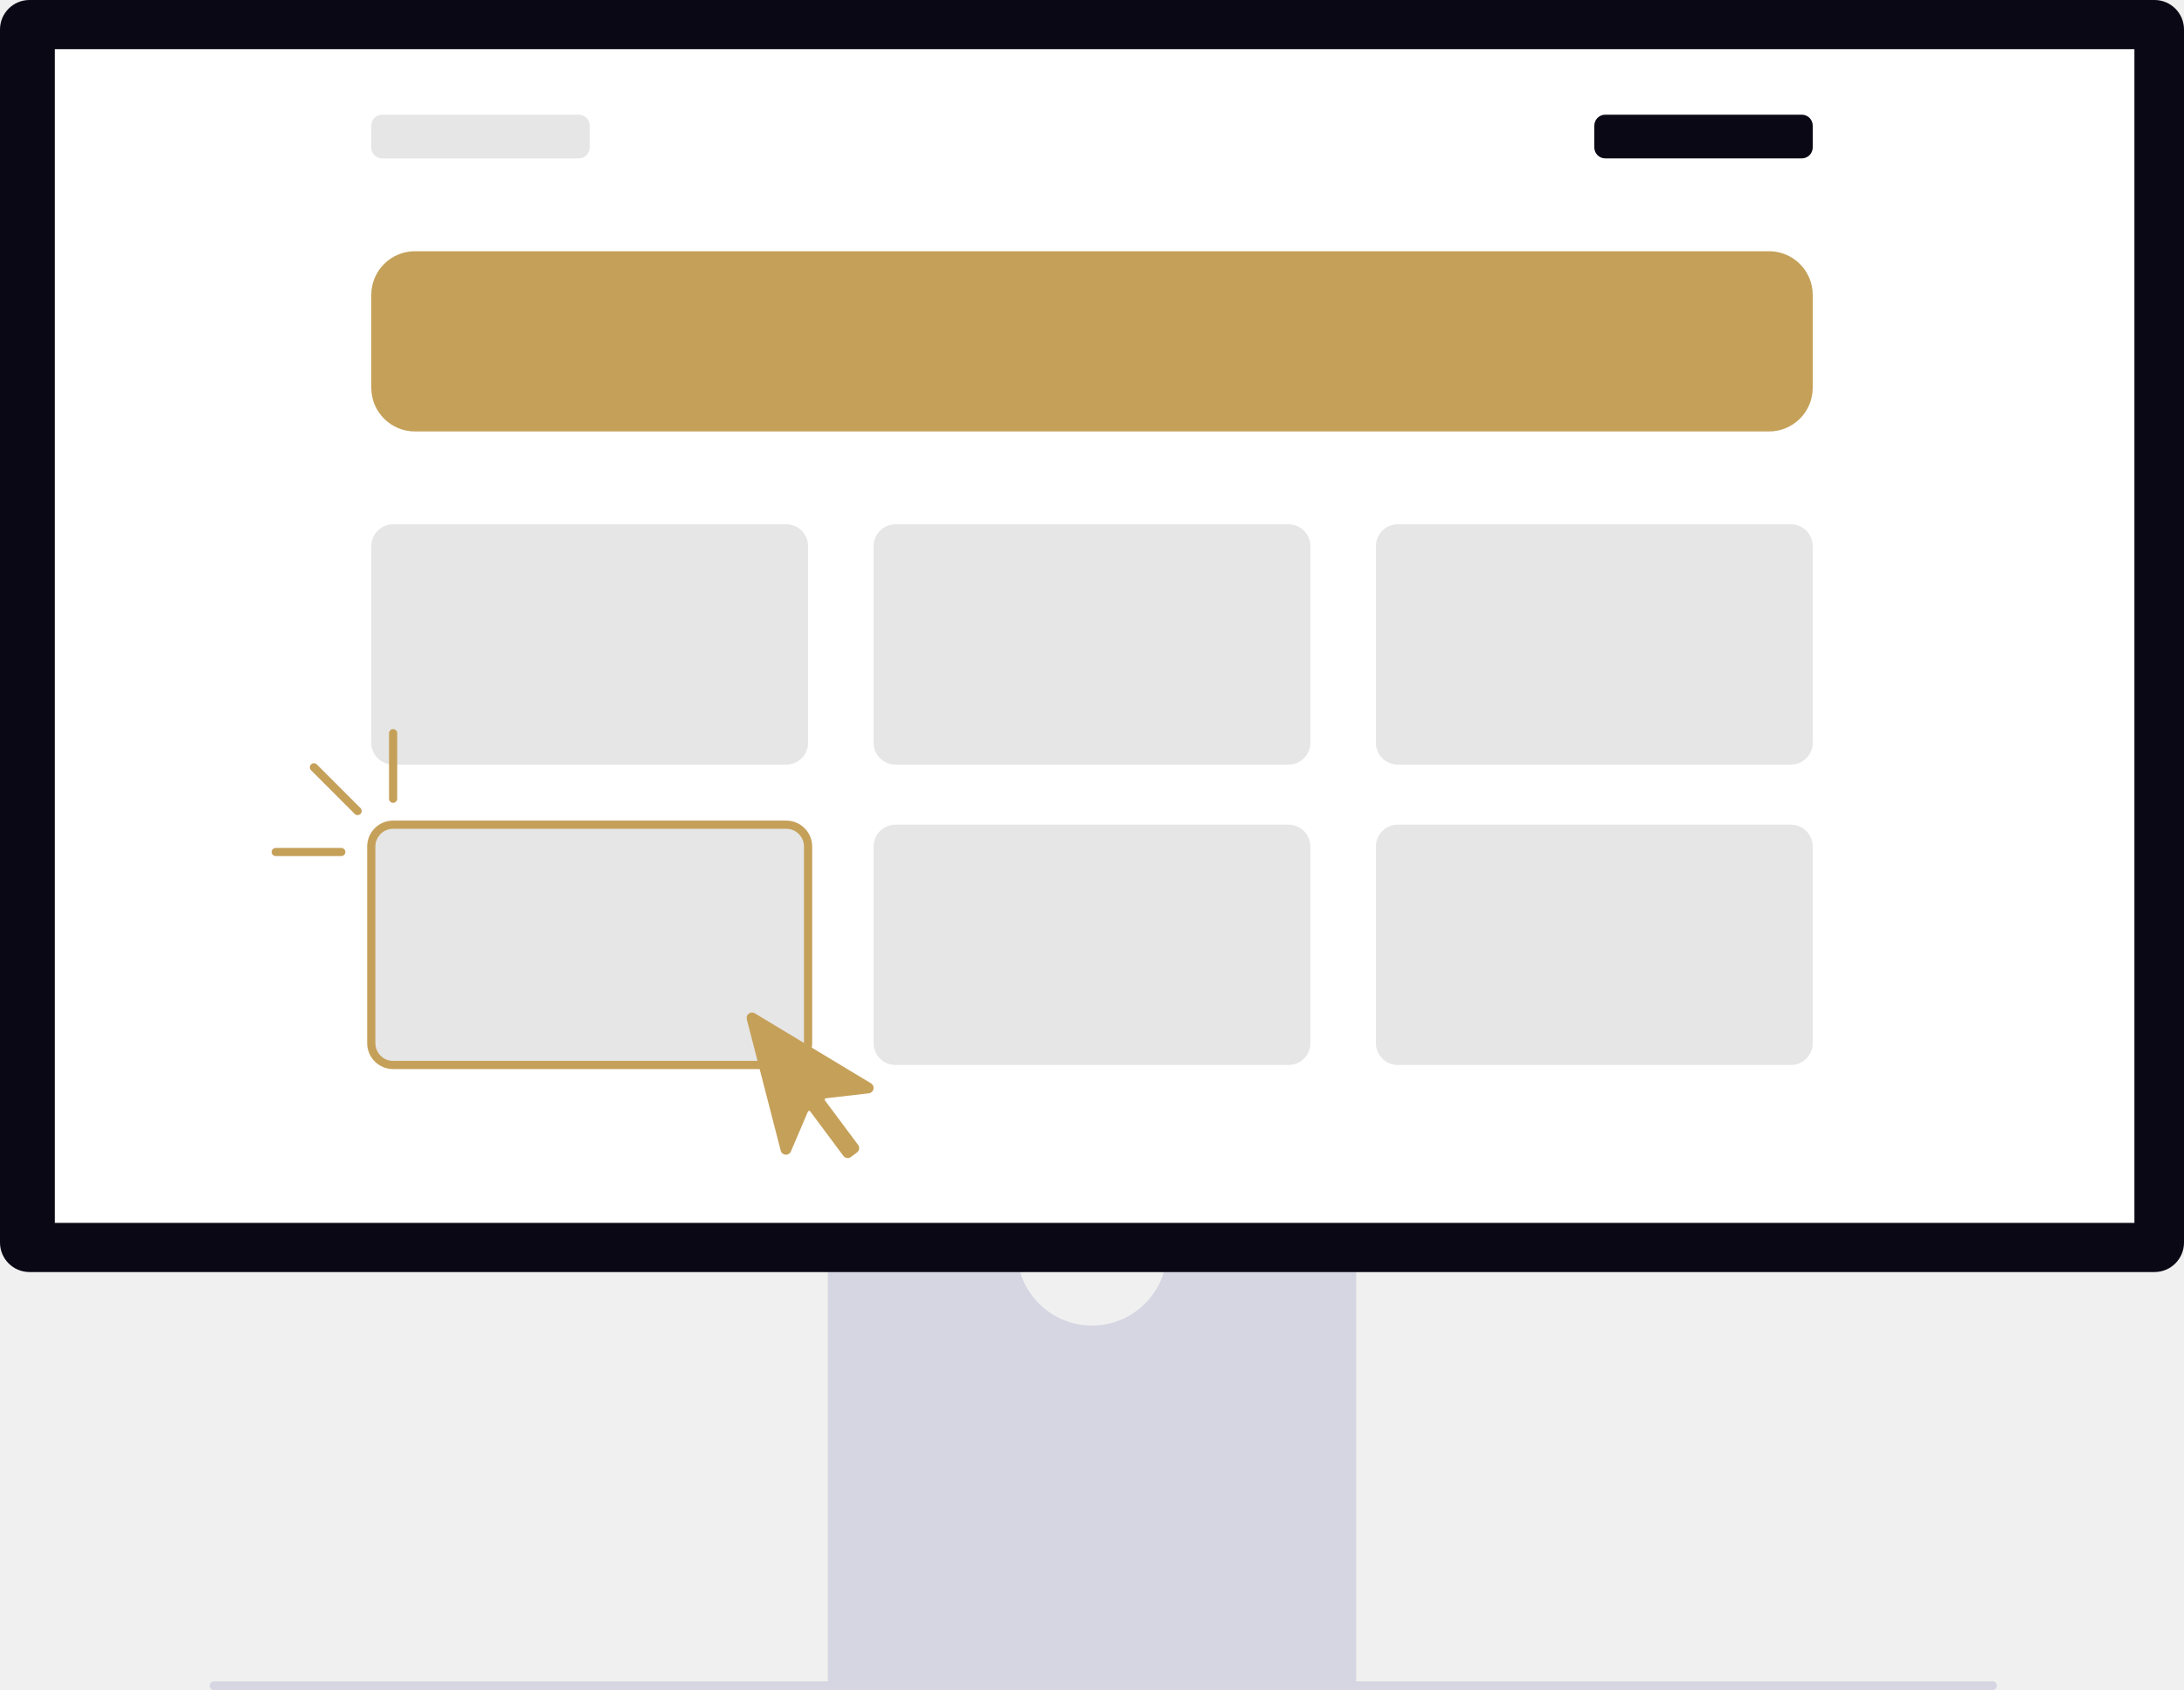
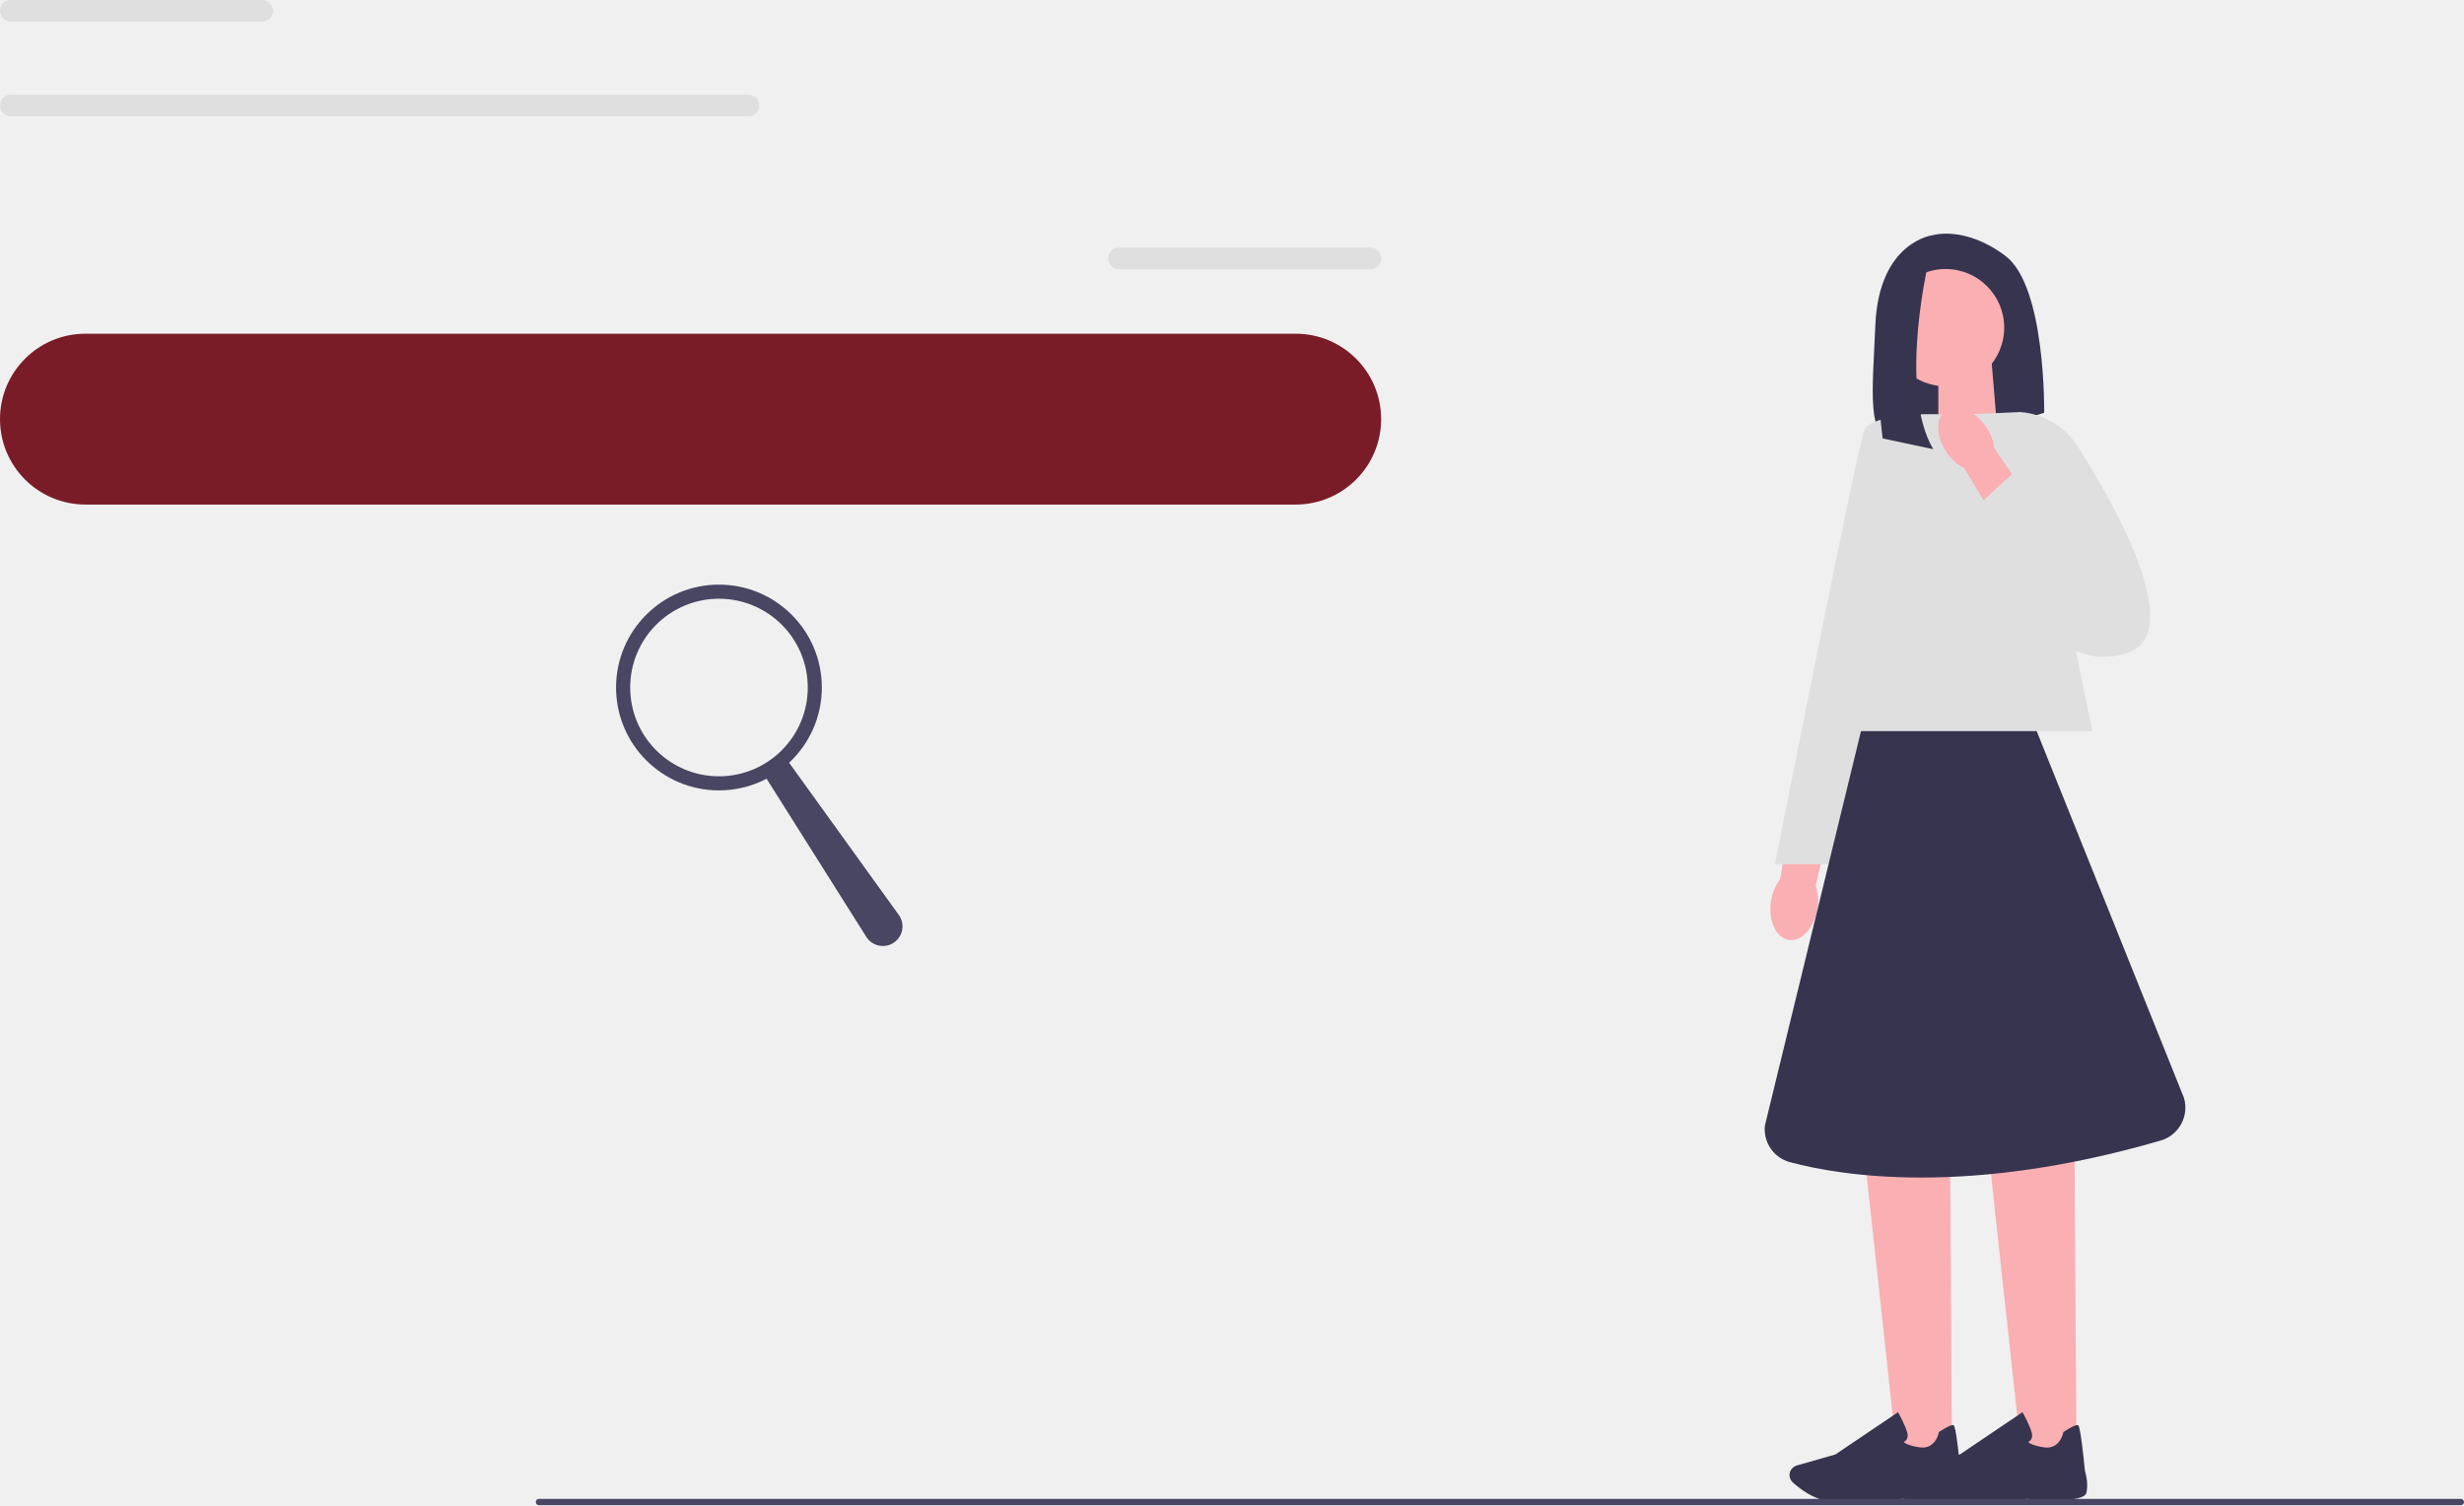
- <svg xmlns="http://www.w3.org/2000/svg" width="800" height="618.868" viewBox="0 0 800 618.868">
-   <g transform="translate(-457 -260)">
-     <path fill="#d6d6e3" d="M533.858 877.292a1.456 1.456 0 0 0 1.308 1.575h651.984a1.6 1.6 0 0 0 0-3.15H535.166a1.456 1.456 0 0 0-1.308 1.575M884.195 721.886a27.478 27.478 0 0 1-54.387 0h-69.572v153.831h193.531V721.886Z" />
-     <path fill="#090814" d="M1246.214 725.825H467.789A10.8 10.8 0 0 1 457 715.036V270.789A10.8 10.8 0 0 1 467.789 260h778.425A10.8 10.8 0 0 1 1257 270.789v444.247a10.8 10.8 0 0 1-10.789 10.789Z" />
-     <path fill="#fff" d="M477.088 278.003h761.747v429.819H477.088z" />
-     <path fill="#e6e6e6" d="M597 302h72a4 4 0 0 1 4 4v8a4 4 0 0 1-4 4h-72a4 4 0 0 1-4-4v-8a4 4 0 0 1 4-4" />
-     <path fill="#090814" d="M1045 302h72a4 4 0 0 1 4 4v8a4 4 0 0 1-4 4h-72a4 4 0 0 1-4-4v-8a4 4 0 0 1 4-4" />
-     <rect width="528" height="66" fill="#c5a059" rx="16" transform="translate(593 352)" />
-     <rect width="160" height="88" fill="#e6e6e6" rx="8" transform="translate(593 452)" />
-     <rect width="160" height="88" fill="#e6e6e6" rx="8" transform="translate(961 452)" />
-     <rect width="160" height="88" fill="#e6e6e6" rx="8" transform="translate(777 452)" />
-     <rect width="160" height="88" fill="#e6e6e6" rx="8" transform="translate(593 562)" />
-     <path fill="#c5a059" d="M601 560.5h144a9.51 9.51 0 0 1 9.5 9.5v72a9.51 9.51 0 0 1-9.5 9.5H601a9.51 9.51 0 0 1-9.5-9.5v-72a9.51 9.51 0 0 1 9.5-9.5m144 88a6.507 6.507 0 0 0 6.5-6.5v-72a6.507 6.507 0 0 0-6.5-6.5H601a6.507 6.507 0 0 0-6.5 6.5v72a6.507 6.507 0 0 0 6.5 6.5Z" />
-     <rect width="160" height="88" fill="#e6e6e6" rx="8" transform="translate(961 562)" />
-     <rect width="160" height="88" fill="#e6e6e6" rx="8" transform="translate(777 562)" />
-     <path fill="#c5a059" d="M767.52 684.082a2 2 0 0 1-.289-.021 1.96 1.96 0 0 1-1.3-.774l-12.154-16.3a.49.49 0 0 0-.842.1l-6.229 14.573a1.976 1.976 0 0 1-3.729-.289l-12.43-48.111a1.976 1.976 0 0 1 2.933-2.186l42.561 25.642a1.976 1.976 0 0 1-.793 3.654l-15.743 1.825a.49.49 0 0 0-.336.779l12.158 16.29a1.98 1.98 0 0 1-.4 2.766l-2.226 1.659a1.96 1.96 0 0 1-1.181.386ZM601 554a1.5 1.5 0 0 1-1.5-1.5v-24a1.5 1.5 0 0 1 1.5-1.5 1.5 1.5 0 0 1 1.5 1.5v24a1.5 1.5 0 0 1-1.5 1.5M588 558.5a1.5 1.5 0 0 1-1.061-.439l-16-16a1.5 1.5 0 0 1 0-2.121 1.5 1.5 0 0 1 2.121 0l16 16a1.5 1.5 0 0 1-1.06 2.56M556.5 572a1.5 1.5 0 0 1 1.5-1.5h24a1.5 1.5 0 0 1 1.5 1.5 1.5 1.5 0 0 1-1.5 1.5h-24a1.5 1.5 0 0 1-1.5-1.5" />
-   </g>
+ <svg xmlns="http://www.w3.org/2000/svg" width="934.98" height="571.14" viewBox="0 0 934.98 571.14">
+   <path fill="#36344e" d="M733.52 89.21s-20.58 2.32-21.91 34.19c-1.11 26.56-3.37 41.36 7.44 46.9 3.86 1.98 8.4 2.15 12.53.8l44.1-14.5s.66-47.8-14.61-59.42-27.55-7.97-27.55-7.97" />
+   <path fill="#faafb2" d="m757.83 162.46-22.32 7.34v-32.13h20.25zM689.6 344.84c-1.21 7.36-6.12 12.64-10.96 11.79-4.85-.85-7.79-7.51-6.58-14.87.44-2.95 1.61-5.74 3.4-8.13l5.53-31.12 15.05 3.15-7.05 30.34c.93 2.87 1.14 5.9.61 8.84M740.7 551.77h-20.9l-12.13-111.7h32.32z" />
+   <path fill="#36344e" d="M699.44 569.72c-2.2 0-4.16-.05-5.63-.19-5.55-.51-10.85-4.61-13.51-7a3.79 3.79 0 0 1-.96-4.27 3.79 3.79 0 0 1 2.45-2.17l14.67-4.19 23.76-16.03.27.48c.1.18 2.43 4.38 3.21 7.22.3 1.08.22 1.98-.23 2.68-.31.48-.75.76-1.1.92.43.45 1.78 1.36 5.93 2.02 6.07.96 7.33-5.32 7.39-5.58l.04-.21.18-.12c2.88-1.86 4.66-2.7 5.27-2.52.38.11 1.02.31 2.74 17.41.17.54 1.38 4.47.56 8.24-.89 4.1-18.78 2.69-22.36 2.36-.1.01-13.49.96-22.67.96h-.01Z" />
+   <path fill="#faafb2" d="M787.93 551.77h-20.91l-12.12-111.7h32.31z" />
+   <path fill="#36344e" d="M746.67 569.72c-2.2 0-4.16-.05-5.63-.19-5.55-.51-10.85-4.61-13.51-7a3.79 3.79 0 0 1-.96-4.27 3.79 3.79 0 0 1 2.45-2.17l14.67-4.19 23.76-16.03.27.48c.1.18 2.43 4.38 3.21 7.22.3 1.08.22 1.98-.23 2.68-.31.48-.75.76-1.1.92.43.45 1.78 1.36 5.93 2.02 6.07.96 7.33-5.32 7.39-5.58l.04-.21.18-.12c2.89-1.86 4.66-2.7 5.27-2.52.38.11 1.02.31 2.74 17.41.17.54 1.38 4.47.56 8.24-.89 4.1-18.78 2.69-22.36 2.36-.1.01-13.49.96-22.67.96h-.01Z" />
+   <path fill="#dfdfe0" d="M793.94 277.42H692.37l36.51-120.16h40.5z" />
+   <path fill="#dfdfe0" d="M735.27 157.27s-25.23-.66-27.88 5.98-33.86 164.65-33.86 164.65h20.58l41.16-170.62Z" />
+   <circle cx="738.27" cy="124.32" r="22.24" fill="#faafb2" />
+   <path fill="#36344e" d="M732.19 97.51s-12.24 49.7 1.37 72.93l-19.17-4.07s-7.43-54.39 7.51-64.28zM772.83 277.42h-66.66L669.7 427.11c-.67 6.32 3.34 12.22 9.48 13.87 20.01 5.36 68.03 12.95 140.7-8.2 6.99-2.03 10.96-9.41 8.77-16.36z" />
+   <path fill="#dfdfe0" d="m745.88 157.26 20.73-.91c8.98.68 17.1 5.56 21.91 13.17 14.65 23.16 42.06 71.97 17.59 78.66-32.26 8.81-47.89-40.24-47.89-40.24z" />
+   <path fill="#faafb2" d="M738.77 171.8c-4.26-6.12-4.41-13.33-.35-16.1 4.07-2.77 10.82-.04 15.08 6.08 1.74 2.42 2.84 5.24 3.22 8.2l17.71 26.18-12.99 8.23-16.08-26.68a18.1 18.1 0 0 1-6.59-5.91" />
+   <path fill="#dfdfe0" d="m749.25 192.97 14.63-13.46 28.93 26.93-26.9 18.39z" />
+   <path fill="#7a1c28" d="M32.41 126.63h459.26c17.9 0 32.41 14.51 32.41 32.41s-14.51 32.41-32.41 32.41H32.41C14.51 191.45 0 176.94 0 159.04s14.51-32.41 32.41-32.41" />
+   <path fill="#484565" d="M203.31 569.95c0 .66.53 1.19 1.19 1.19h729.29c.66 0 1.19-.53 1.19-1.19s-.53-1.19-1.19-1.19H204.5c-.66 0-1.19.53-1.19 1.19" />
+   <path fill="#dfdfe0" d="M424.62 93.95h95.35c2.28 0 4.12 1.84 4.12 4.11s-1.84 4.11-4.12 4.11h-95.35c-2.28 0-4.12-1.84-4.12-4.11s1.84-4.11 4.12-4.11M4.12 0h95.35c2.28 0 4.12 1.84 4.12 4.11s-1.84 4.11-4.12 4.11H4.12A4.1 4.1 0 0 1 0 4.11C0 1.84 1.84 0 4.12 0M4.12 35.91h279.87c2.28 0 4.12 1.84 4.12 4.12 0 2.27-1.84 4.11-4.12 4.11H4.12C1.84 44.14 0 42.3 0 40.03a4.12 4.12 0 0 1 4.12-4.12" />
+   <path fill="#484662" d="M233.77 260.88c0 21.56 17.48 39.04 39.04 39.04 6.53 0 12.68-1.6 18.08-4.43l37.83 60c2.32 3.67 7.27 4.59 10.75 1.99 3.25-2.43 3.95-7.01 1.58-10.31l-41.61-57.75c7.63-7.13 12.41-17.28 12.41-28.54 0-21.56-17.48-39.04-39.04-39.04s-39.04 17.48-39.04 39.04m5.36 0c0-18.6 15.08-33.69 33.69-33.69s33.69 15.08 33.69 33.69c0 18.6-15.08 33.69-33.69 33.69-18.6 0-33.69-15.08-33.69-33.69" />
</svg>
